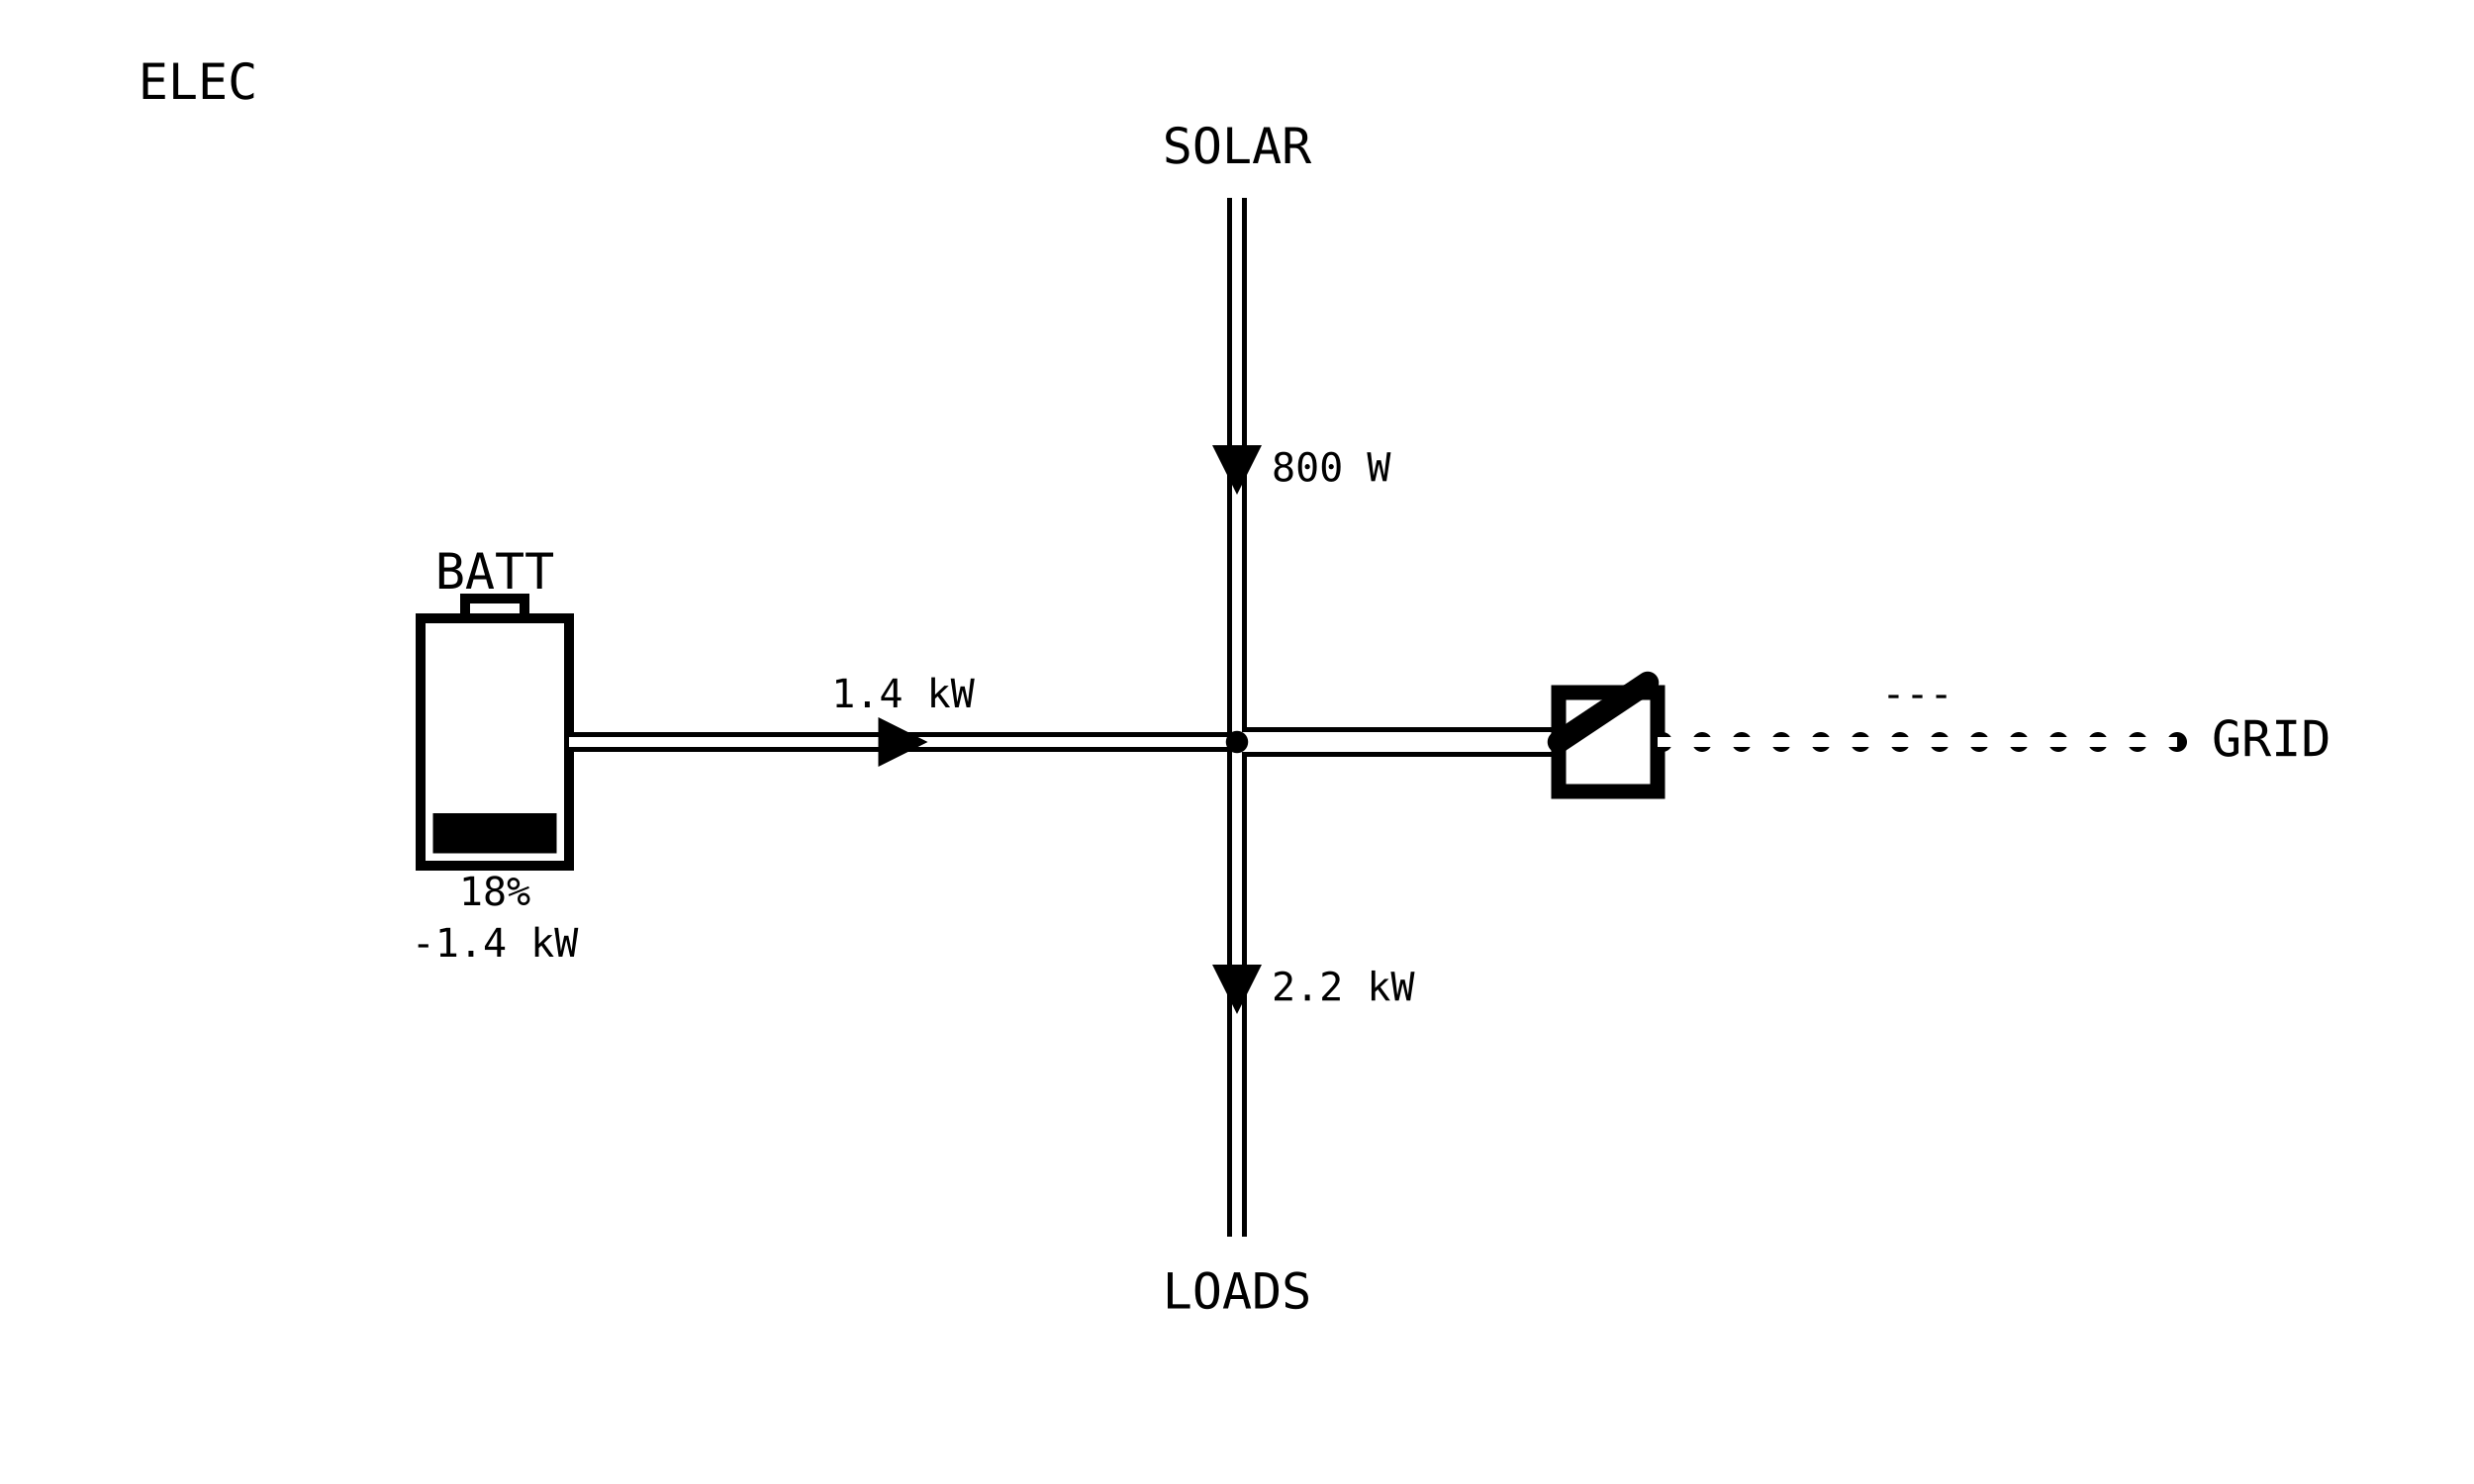
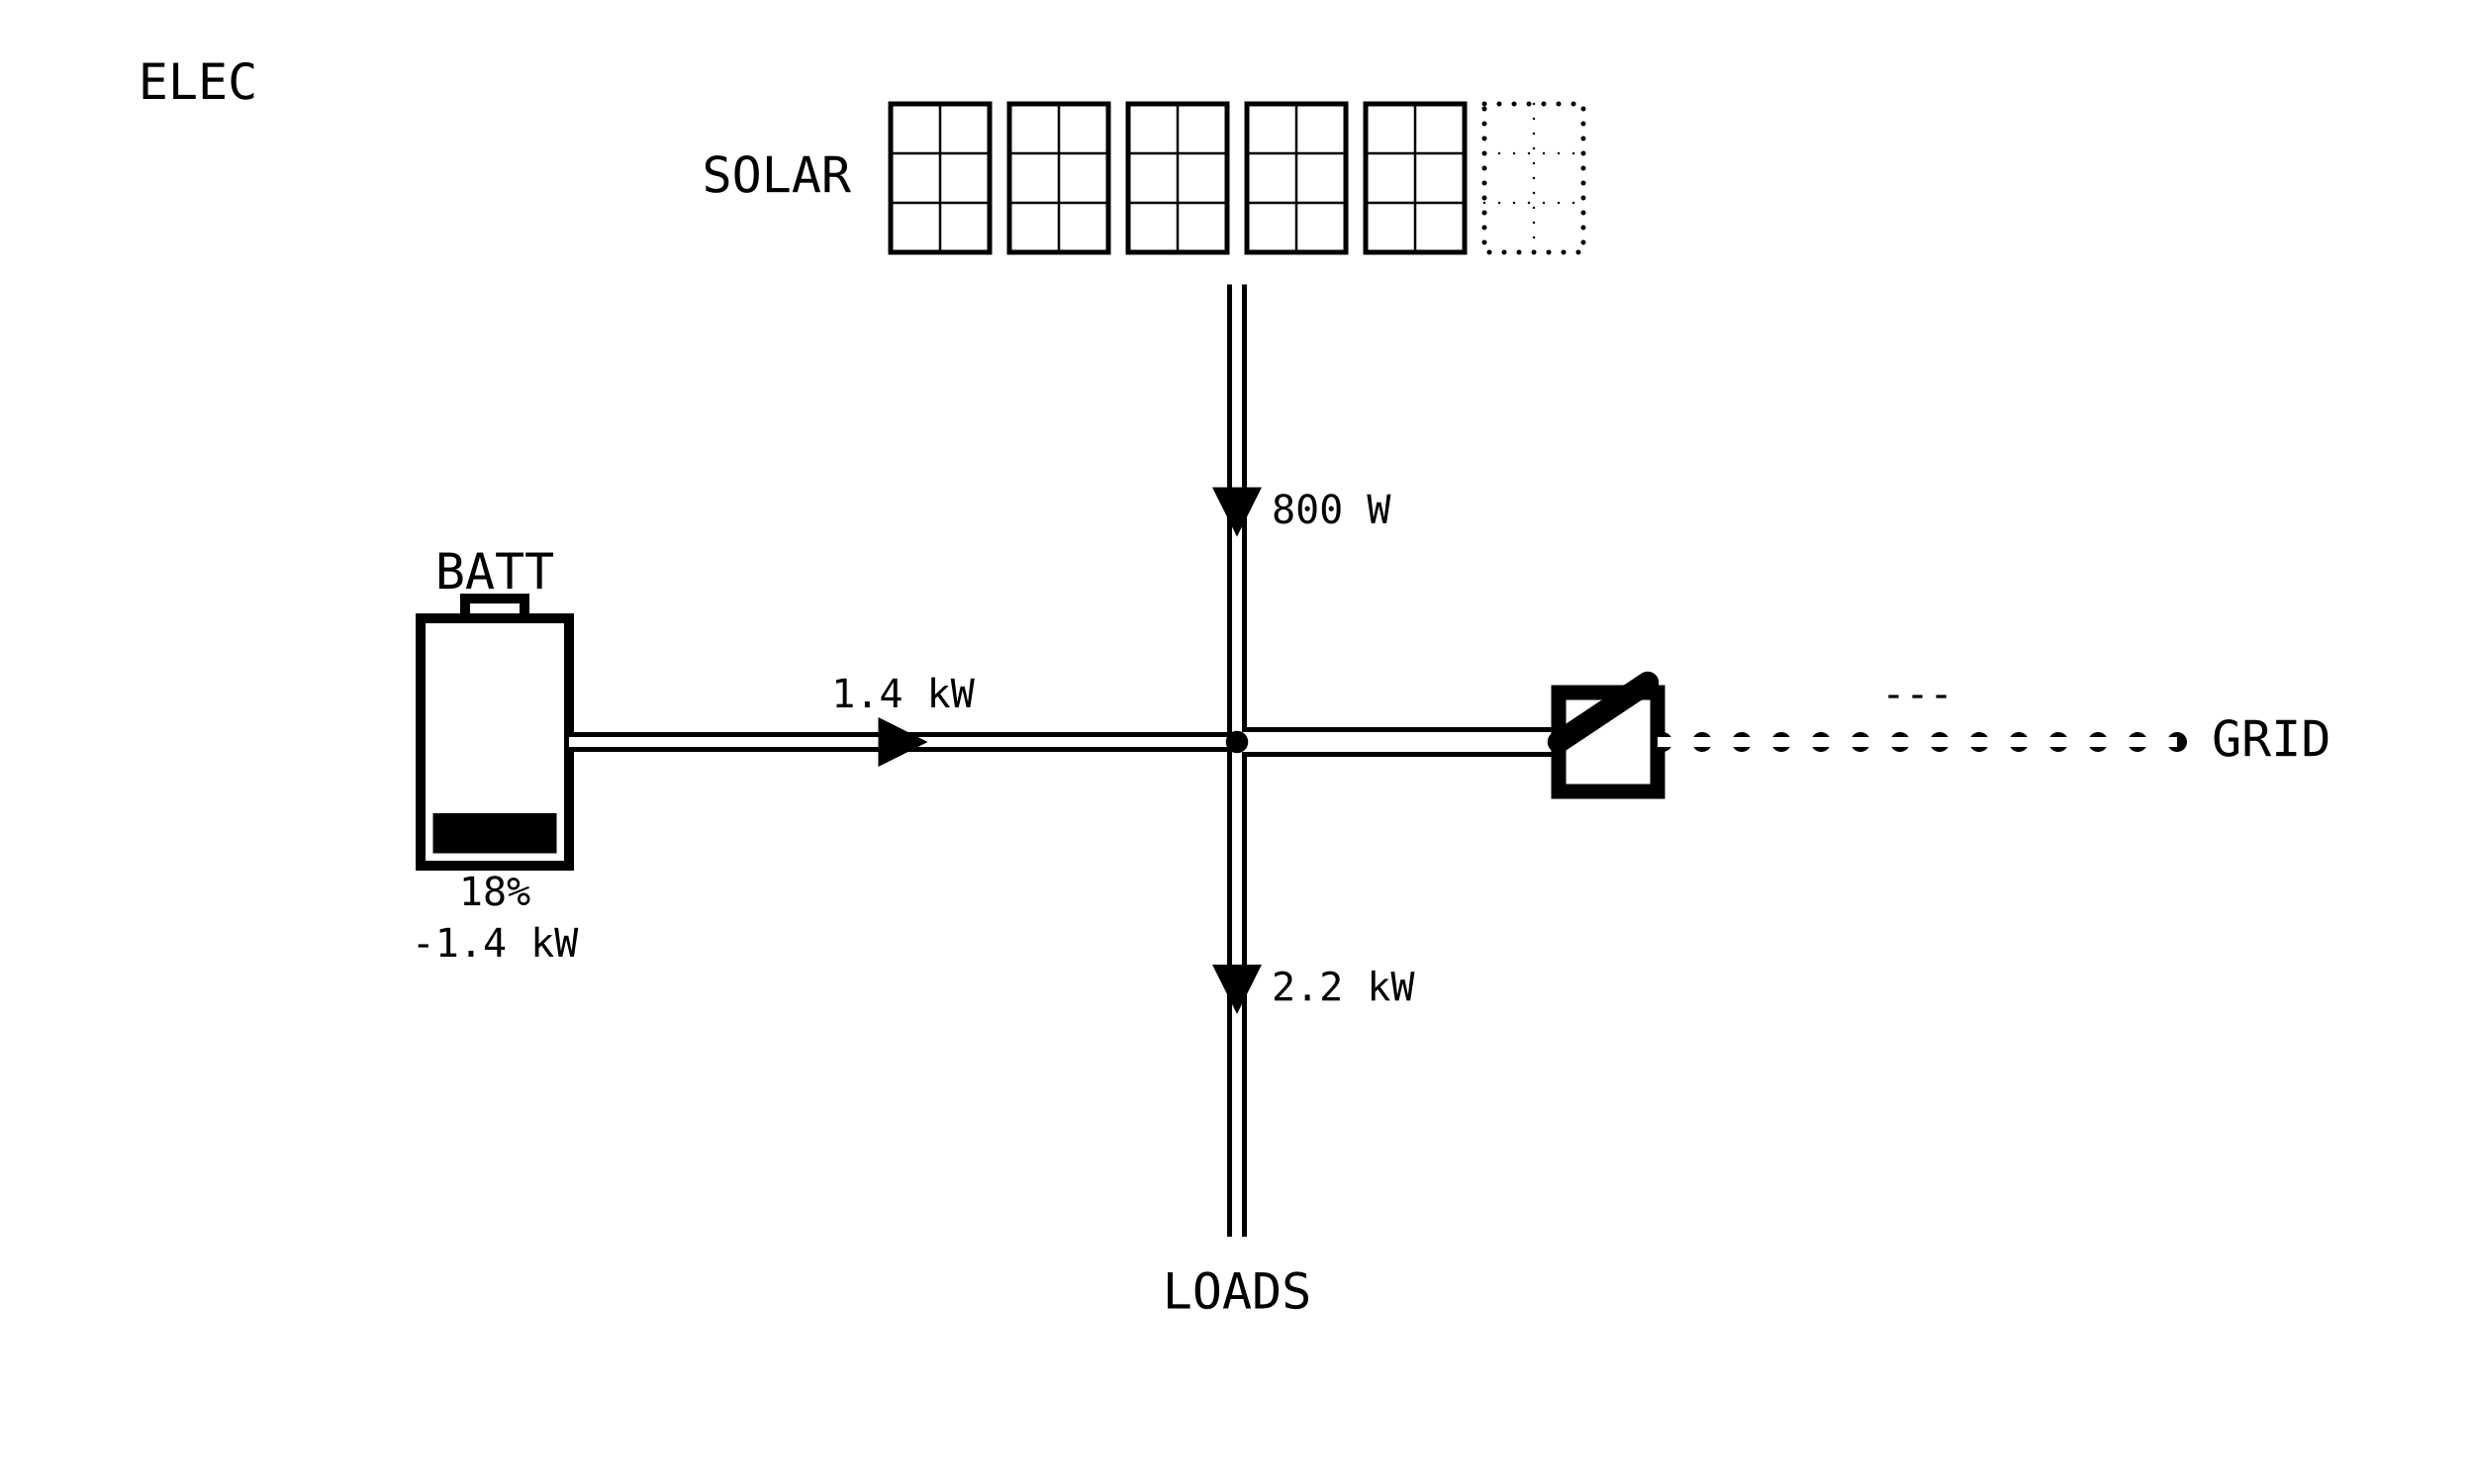
<svg xmlns="http://www.w3.org/2000/svg" viewBox="0 0 1000 600" width="1280" height="768" data-page="electrical" data-theme="eink_mono">
  <rect x="0" y="0" width="1000" height="600" fill="#ffffff" />
  <g id="casings">
    <g data-for="solar">
-       <polyline points="500,80 500,300" fill="none" stroke="#000000" stroke-width="8" stroke-linejoin="round" />
+       <polyline points="500,114 500,300" fill="none" stroke="#000000" stroke-width="8" stroke-linejoin="round" />
    </g>
    <g data-for="battery_feed">
      <polyline points="500,300 230,300" fill="none" stroke="#000000" stroke-width="8" stroke-linejoin="round" />
    </g>
    <g data-for="bus_tie">
      <polyline points="500,300 630,300" fill="none" stroke="#000000" stroke-width="12" stroke-linejoin="round" />
    </g>
    <g data-for="grid">
      <polyline points="880,300 670,300" fill="none" stroke="#000000" stroke-width="8" stroke-dasharray="0 16" stroke-linecap="round" stroke-linejoin="round" />
    </g>
    <g data-for="loads">
      <polyline points="500,300 500,500" fill="none" stroke="#000000" stroke-width="8" stroke-linejoin="round" />
    </g>
  </g>
  <g id="title">
    <text x="80" y="40" text-anchor="middle" font-family="DejaVu Sans Mono, monospace" font-size="20" fill="#000000">ELEC</text>
  </g>
+   <g id="array">
+     <rect x="348" y="30" width="304" height="84" fill="none" stroke="#ffffff" stroke-width="2" />
+     <g id="array.p1">
+       <rect x="360" y="42" width="40" height="60" fill="none" stroke="#000000" stroke-width="2" />
+       <line x1="360" y1="62" x2="400" y2="62" stroke="#000000" stroke-width="1" />
+       <line x1="360" y1="82" x2="400" y2="82" stroke="#000000" stroke-width="1" />
+       <line x1="380" y1="42" x2="380" y2="102" stroke="#000000" stroke-width="1" />
+     </g>
+     <g id="array.p2">
+       <rect x="408" y="42" width="40" height="60" fill="none" stroke="#000000" stroke-width="2" />
+       <line x1="408" y1="62" x2="448" y2="62" stroke="#000000" stroke-width="1" />
+       <line x1="408" y1="82" x2="448" y2="82" stroke="#000000" stroke-width="1" />
+       <line x1="428" y1="42" x2="428" y2="102" stroke="#000000" stroke-width="1" />
+     </g>
+     <g id="array.p3">
+       <rect x="456" y="42" width="40" height="60" fill="none" stroke="#000000" stroke-width="2" />
+       <line x1="456" y1="62" x2="496" y2="62" stroke="#000000" stroke-width="1" />
+       <line x1="456" y1="82" x2="496" y2="82" stroke="#000000" stroke-width="1" />
+       <line x1="476" y1="42" x2="476" y2="102" stroke="#000000" stroke-width="1" />
+     </g>
+     <g id="array.p4">
+       <rect x="504" y="42" width="40" height="60" fill="none" stroke="#000000" stroke-width="2" />
+       <line x1="504" y1="62" x2="544" y2="62" stroke="#000000" stroke-width="1" />
+       <line x1="504" y1="82" x2="544" y2="82" stroke="#000000" stroke-width="1" />
+       <line x1="524" y1="42" x2="524" y2="102" stroke="#000000" stroke-width="1" />
+     </g>
+     <g id="array.p5">
+       <rect x="552" y="42" width="40" height="60" fill="none" stroke="#000000" stroke-width="2" />
+       <line x1="552" y1="62" x2="592" y2="62" stroke="#000000" stroke-width="1" />
+       <line x1="552" y1="82" x2="592" y2="82" stroke="#000000" stroke-width="1" />
+       <line x1="572" y1="42" x2="572" y2="102" stroke="#000000" stroke-width="1" />
+     </g>
+     <g id="array.p6">
+       <rect x="600" y="42" width="40" height="60" fill="none" stroke="#000000" stroke-width="2" stroke-dasharray="0 6" stroke-linecap="round" />
+       <line x1="600" y1="62" x2="640" y2="62" stroke="#000000" stroke-width="1" stroke-dasharray="0 6" stroke-linecap="round" />
+       <line x1="600" y1="82" x2="640" y2="82" stroke="#000000" stroke-width="1" stroke-dasharray="0 6" stroke-linecap="round" />
+       <line x1="620" y1="42" x2="620" y2="102" stroke="#000000" stroke-width="1" stroke-dasharray="0 6" stroke-linecap="round" />
+     </g>
+     <text x="344" y="72" text-anchor="end" dominant-baseline="middle" font-family="DejaVu Sans Mono, monospace" font-size="20" fill="#000000">SOLAR</text>
+   </g>
  <g id="solar">
-     <polyline points="500,80 500,300" fill="none" stroke="#ffffff" stroke-width="4" stroke-linejoin="round" />
-     <polygon points="500,200 490,180 510,180" fill="#000000" />
-     <text x="500" y="66" text-anchor="middle" font-family="DejaVu Sans Mono, monospace" font-size="20" fill="#000000">SOLAR</text>
-     <text x="514" y="190" text-anchor="start" dominant-baseline="middle" font-family="DejaVu Sans Mono, monospace" font-size="16" fill="#000000">800 W</text>
+     <polyline points="500,114 500,300" fill="none" stroke="#ffffff" stroke-width="4" stroke-linejoin="round" />
+     <polygon points="500,217 490,197 510,197" fill="#000000" />
+     <text x="514" y="207" text-anchor="start" dominant-baseline="middle" font-family="DejaVu Sans Mono, monospace" font-size="16" fill="#000000">800 W</text>
  </g>
  <g id="battery">
    <rect x="170" y="250" width="60" height="100" fill="none" stroke="#000000" stroke-width="4" />
    <rect x="188" y="242" width="24" height="8" fill="none" stroke="#000000" stroke-width="4" />
    <rect x="175" y="328.8" width="50" height="16.2" fill="#000000" />
    <text x="200" y="238" text-anchor="middle" font-family="DejaVu Sans Mono, monospace" font-size="20" fill="#000000">BATT</text>
    <text x="200" y="366" text-anchor="middle" font-family="DejaVu Sans Mono, monospace" font-size="16" fill="#000000">18%</text>
    <text x="200" y="386.8" text-anchor="middle" font-family="DejaVu Sans Mono, monospace" font-size="16" fill="#000000">-1.4 kW</text>
  </g>
  <g id="battery_feed">
    <polyline points="500,300 230,300" fill="none" stroke="#ffffff" stroke-width="4" stroke-linejoin="round" />
    <polygon points="375,300 355,310 355,290" fill="#000000" />
    <text x="365" y="286" text-anchor="middle" font-family="DejaVu Sans Mono, monospace" font-size="16" fill="#000000">1.4 kW</text>
  </g>
  <g id="bus_tie">
    <polyline points="500,300 630,300" fill="none" stroke="#ffffff" stroke-width="8" stroke-linejoin="round" />
  </g>
  <g id="main_breaker">
    <g>
      <rect x="630" y="280" width="40" height="40" fill="none" stroke="#000000" stroke-width="6" />
      <line x1="630" y1="300" x2="666" y2="276" stroke="#000000" stroke-width="9" stroke-linecap="round" />
    </g>
  </g>
  <g id="grid">
    <polyline points="880,300 670,300" fill="none" stroke="#ffffff" stroke-width="4" stroke-linejoin="round" />
    <text x="894" y="300" text-anchor="start" dominant-baseline="middle" font-family="DejaVu Sans Mono, monospace" font-size="20" fill="#000000">GRID</text>
    <text x="775" y="286" text-anchor="middle" font-family="DejaVu Sans Mono, monospace" font-size="16" fill="#000000">---</text>
  </g>
  <g id="loads">
    <polyline points="500,300 500,500" fill="none" stroke="#ffffff" stroke-width="4" stroke-linejoin="round" />
    <polygon points="500,410 490,390 510,390" fill="#000000" />
    <text x="500" y="529" text-anchor="middle" font-family="DejaVu Sans Mono, monospace" font-size="20" fill="#000000">LOADS</text>
    <text x="514" y="400" text-anchor="start" dominant-baseline="middle" font-family="DejaVu Sans Mono, monospace" font-size="16" fill="#000000">2.2 kW</text>
  </g>
  <g id="bus">
    <circle cx="500" cy="300" r="4.5" fill="#000000" />
  </g>
</svg>
